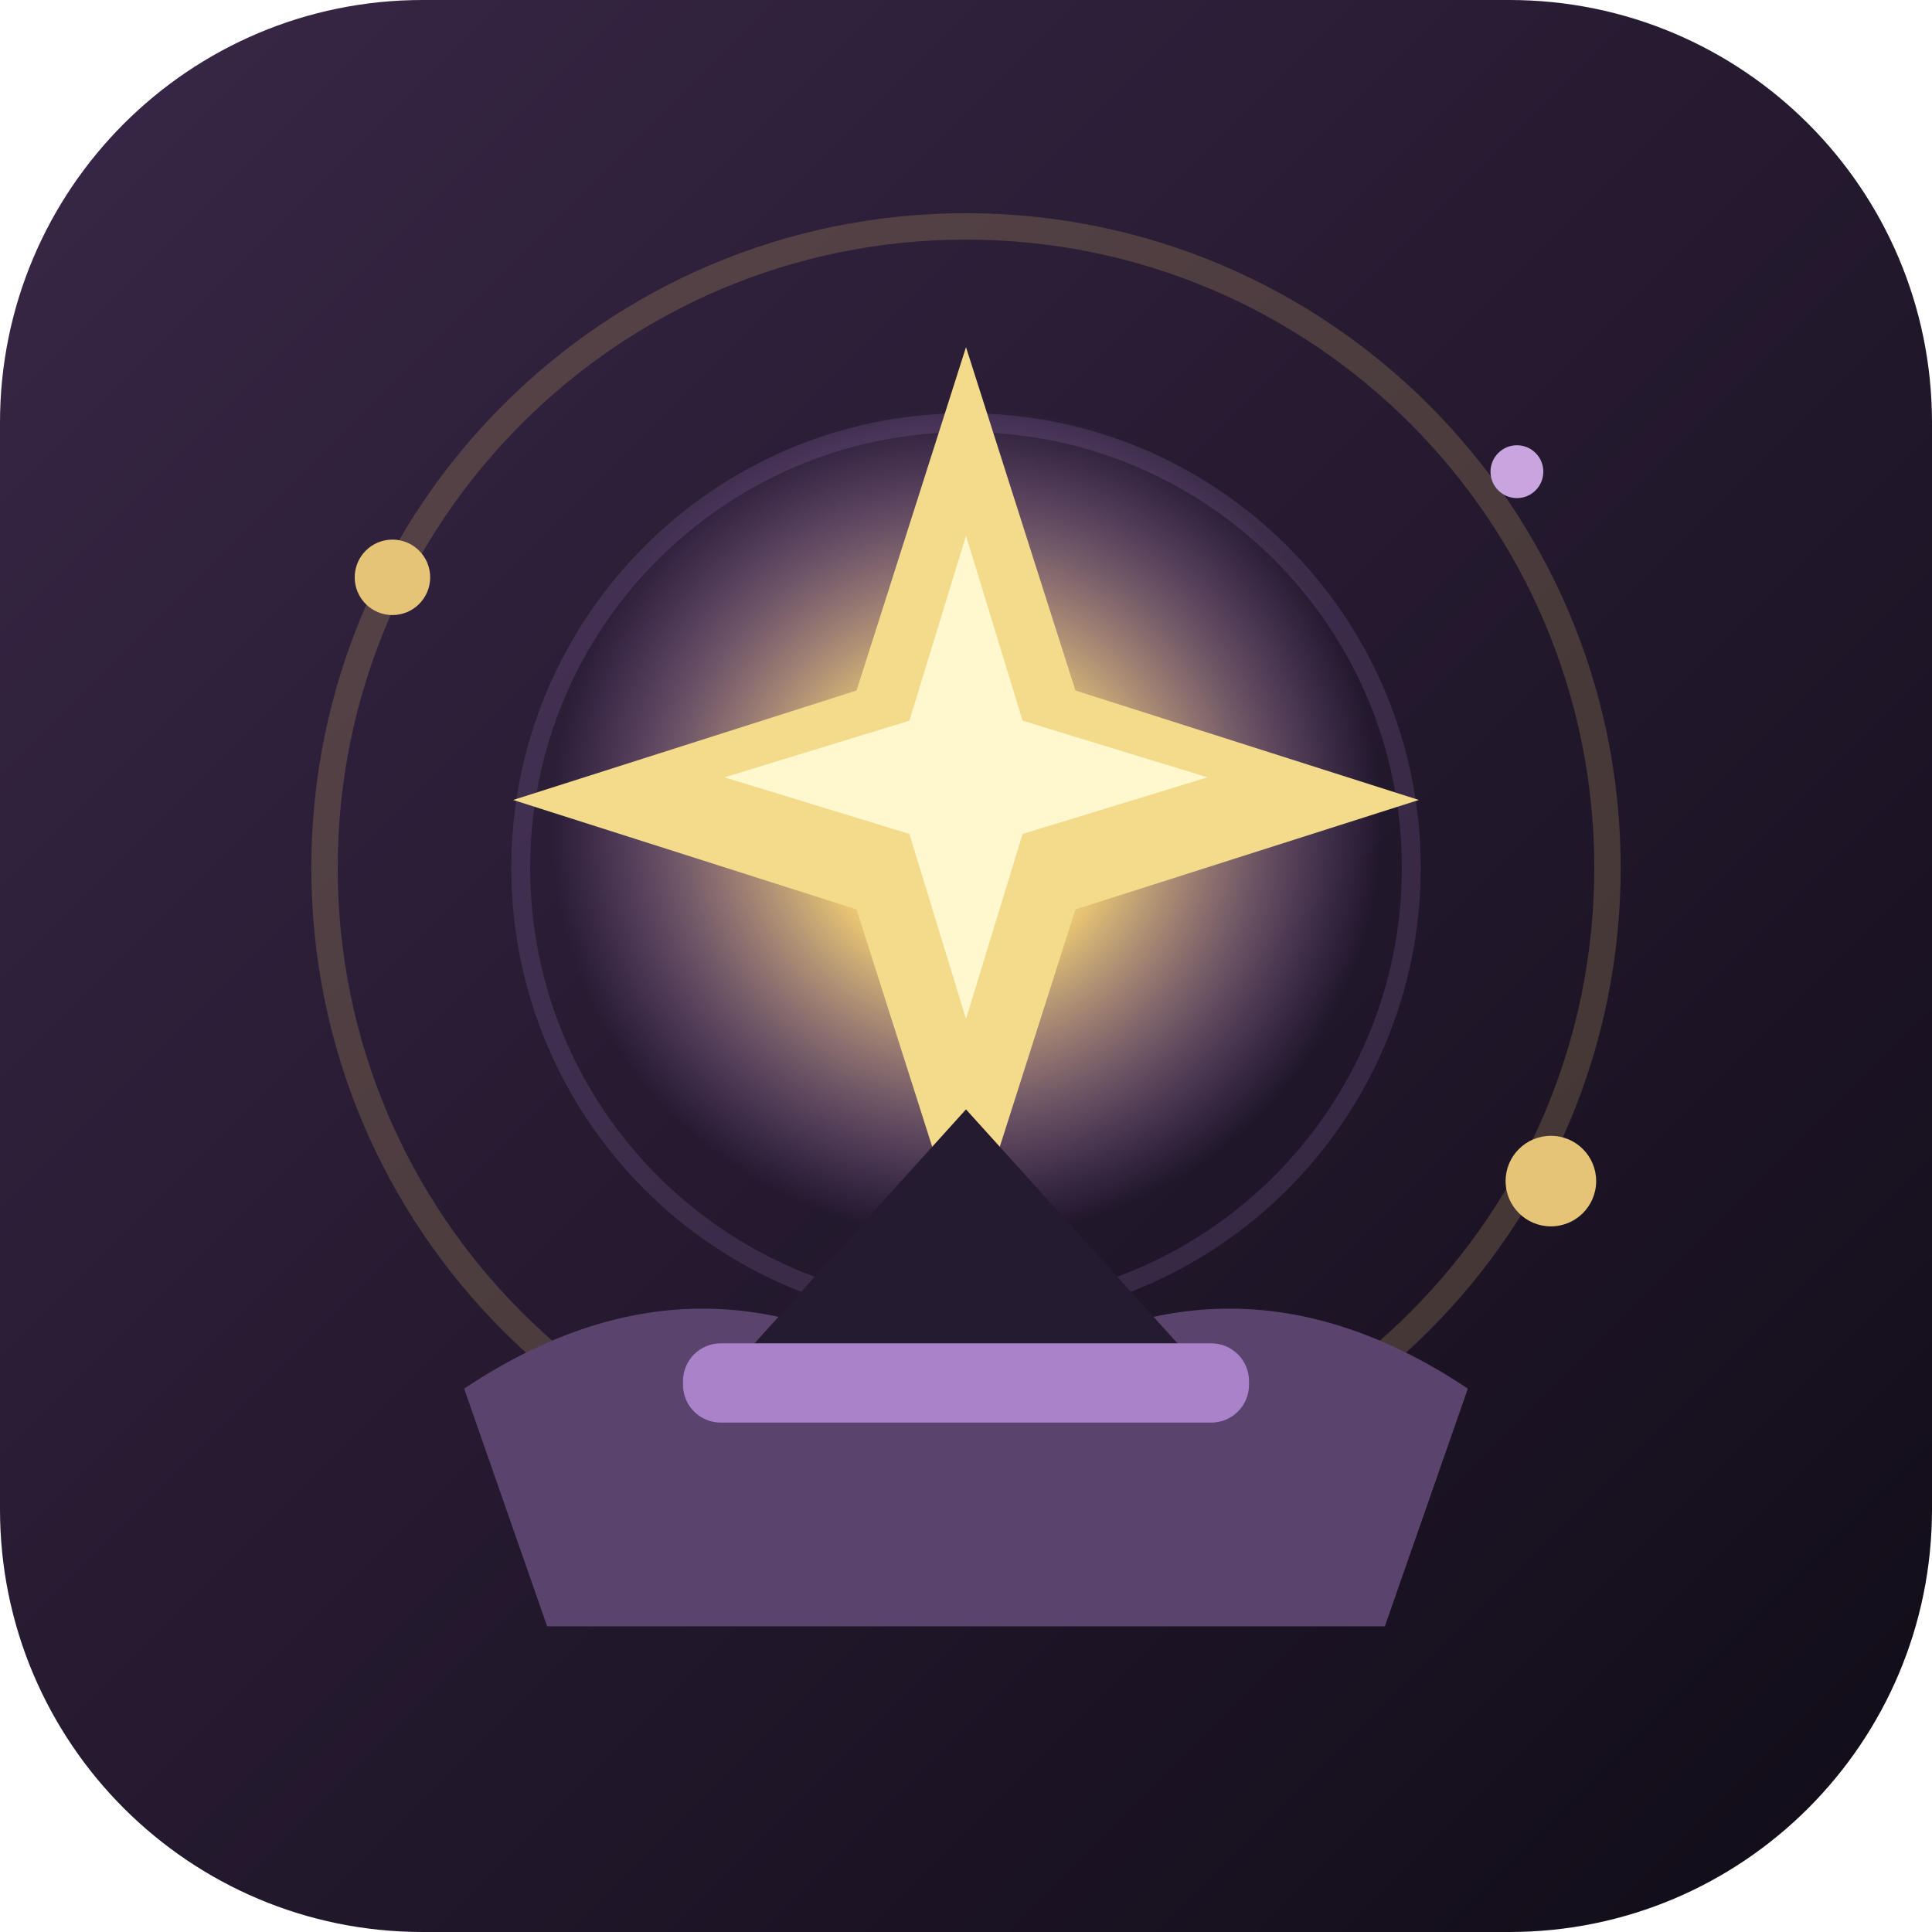
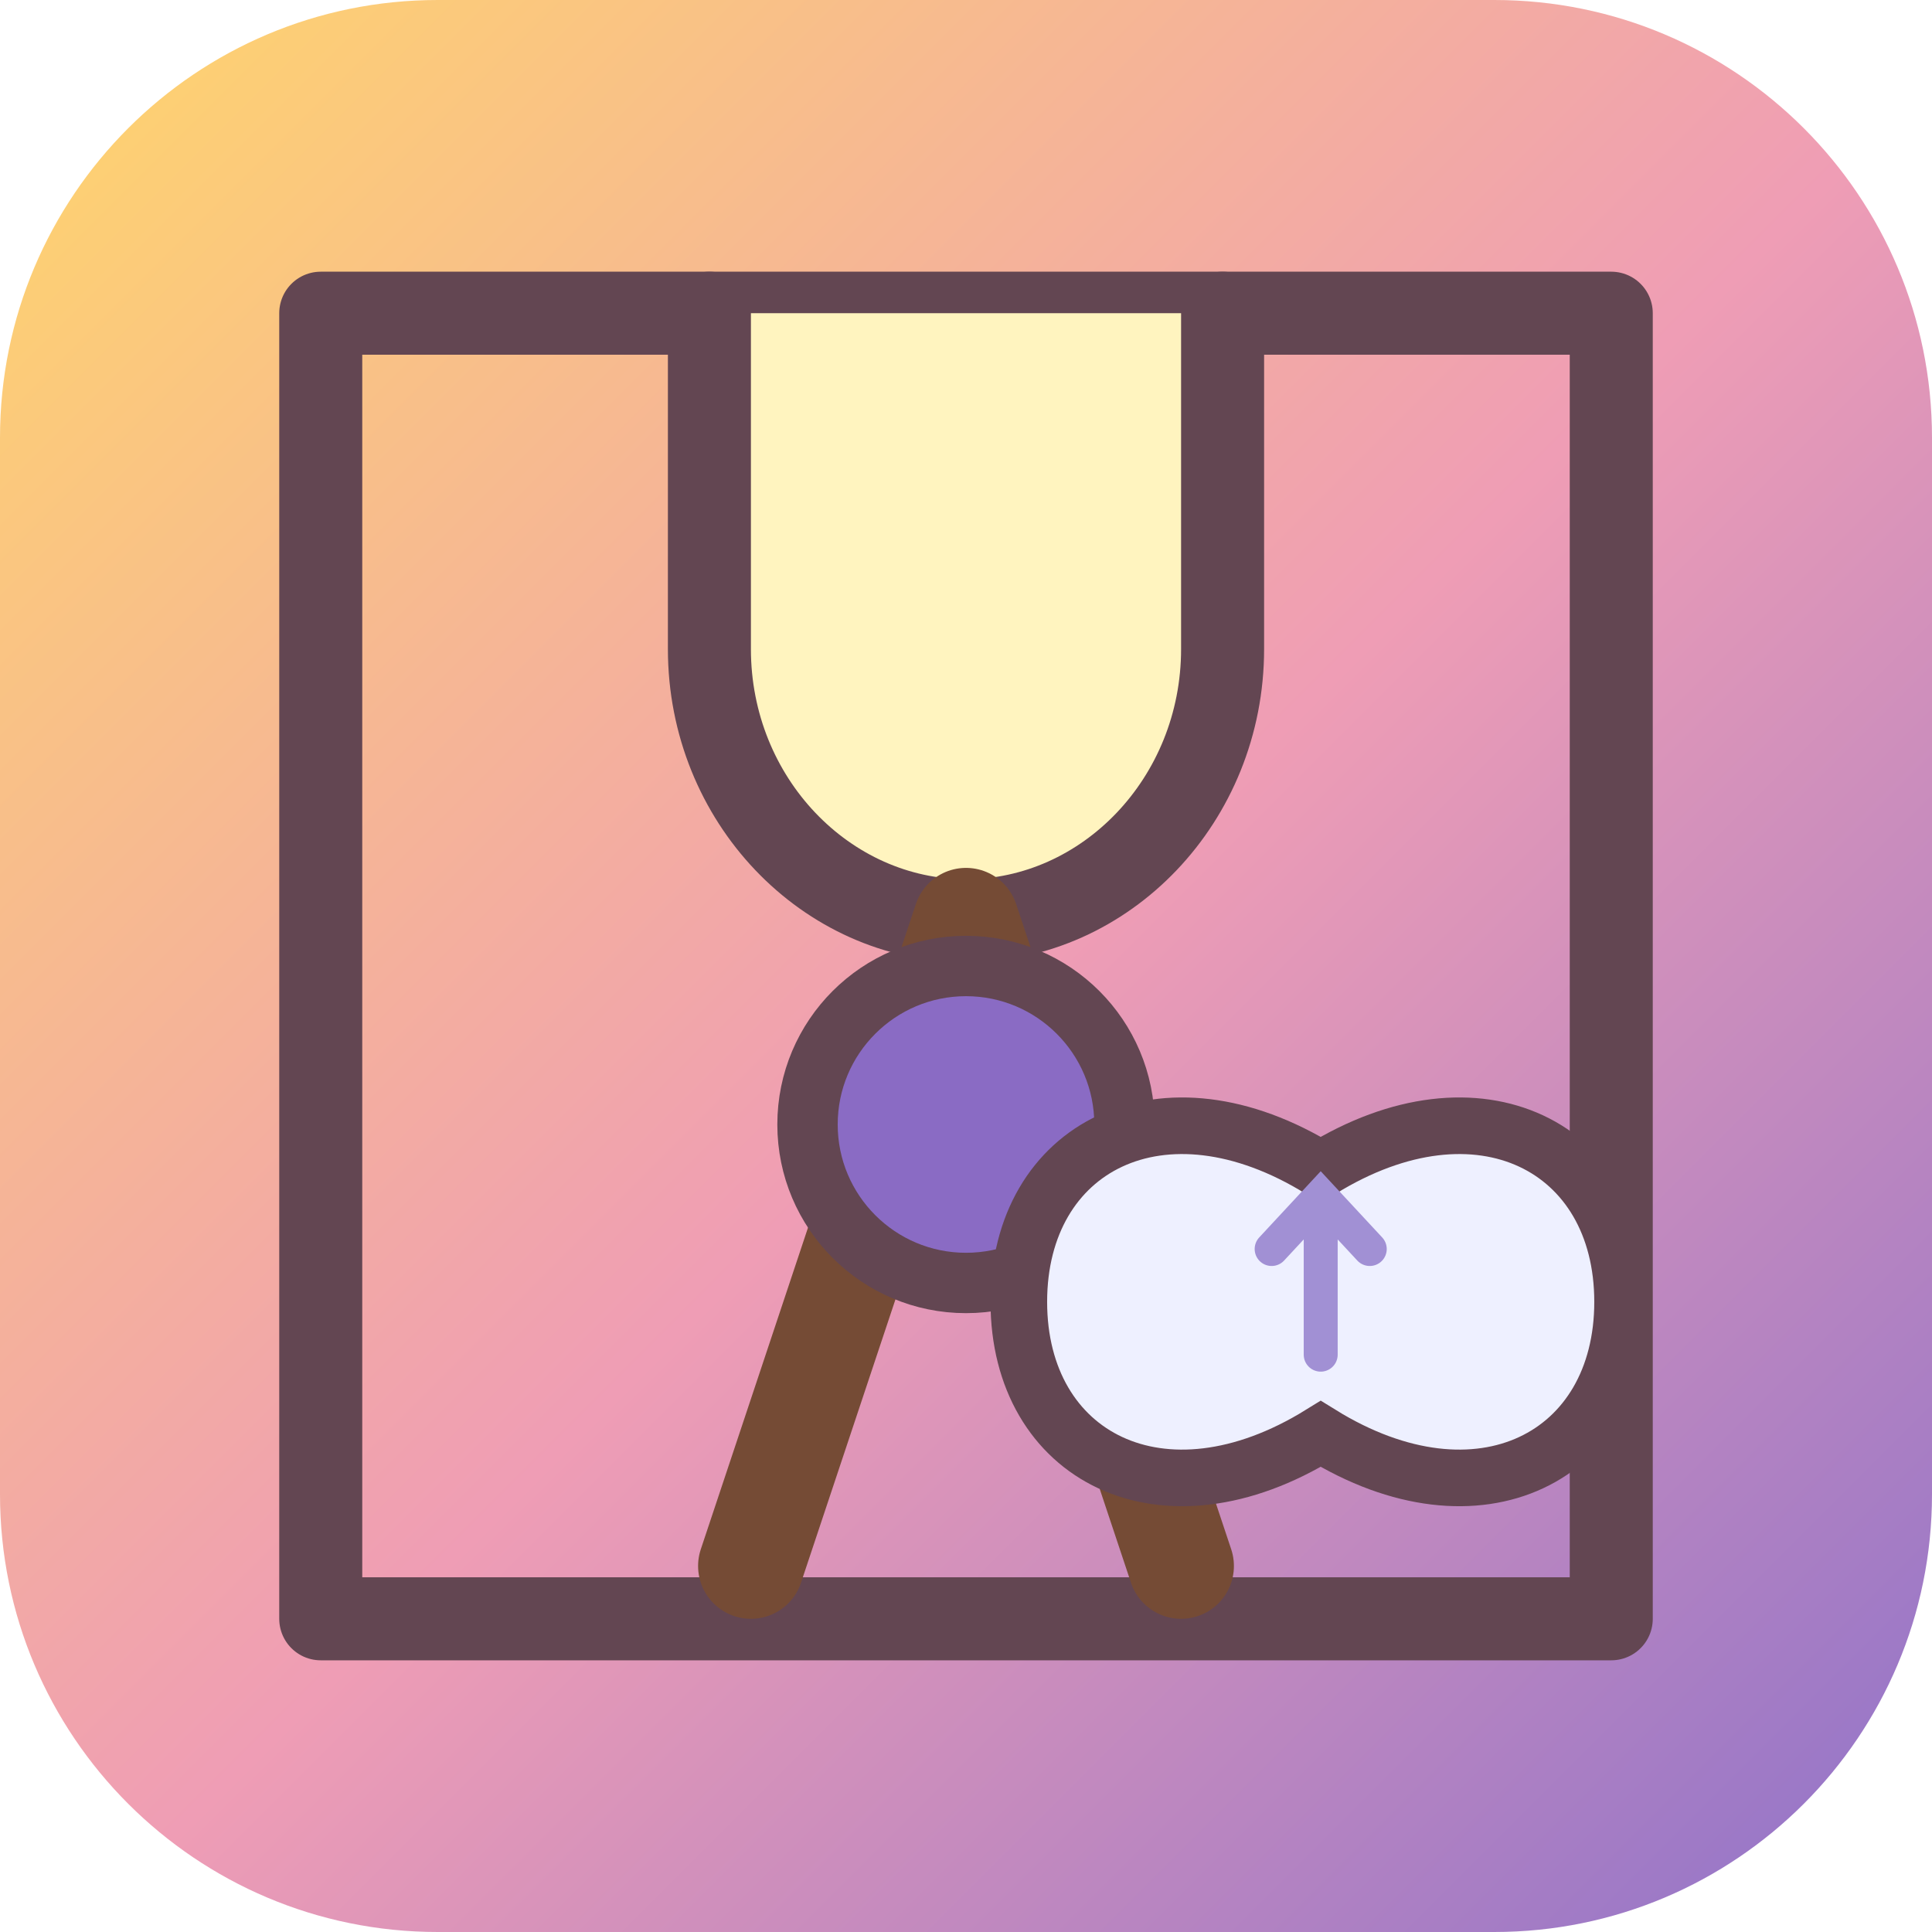
<svg xmlns="http://www.w3.org/2000/svg" viewBox="0 0 512 512">
  <defs>
    <linearGradient id="bg" x1="0" y1="0" x2="1" y2="1">
-       <stop stop-color="#392747" />
-       <stop offset="1" stop-color="#100c17" />
+       <stop stop-color="#ffd76a" />
+       <stop offset=".52" stop-color="#ef9db5" />
+       <stop offset="1" stop-color="#8d72ca" />
    </linearGradient>
-     <radialGradient id="glow">
-       <stop stop-color="#fff6c7" />
-       <stop offset=".35" stop-color="#e7c573" />
-       <stop offset="1" stop-color="#ad7dcf" stop-opacity="0" />
-     </radialGradient>
  </defs>
-   <rect width="512" height="512" rx="112" fill="url(#bg)" />
-   <circle cx="256" cy="230" r="170" fill="none" stroke="#e6c477" stroke-opacity=".2" stroke-width="7" />
-   <circle cx="256" cy="230" r="118" fill="none" stroke="#b589d7" stroke-opacity=".16" stroke-width="5" />
-   <circle cx="256" cy="218" r="110" fill="url(#glow)" />
-   <path d="m256 92 29 91 91 29-91 29-29 91-29-91-91-29 91-29z" fill="#f4db8c" />
-   <path d="m256 142 15 49 49 15-49 15-15 49-15-49-49-15 49-15z" fill="#fff8cf" />
-   <path d="M123 368c45-30 89-28 133 5 44-33 88-35 133-5l-22 63H145z" fill="#5a436d" />
-   <path d="M190 367 256 294l66 73z" fill="#251b30" />
-   <rect x="181" y="356" width="150" height="21" rx="10" fill="#aa82ca" />
-   <circle cx="104" cy="153" r="10" fill="#e6c477" />
-   <circle cx="402" cy="125" r="7" fill="#c9a5df" />
-   <circle cx="411" cy="313" r="12" fill="#e6c477" />
+   <rect width="512" height="512" rx="116" fill="url(#bg)" />
+   <path d="M85 83h342v346H85z" fill="none" stroke="#634652" stroke-width="22" stroke-linejoin="round" />
+   <path d="M188 83v89c0 40 31 72 68 72s68-32 68-72V83" fill="#fff4bf" stroke="#634652" stroke-width="22" stroke-linecap="round" />
+   <path d="m256 244-57 171m57-171 57 171" fill="none" stroke="#754b35" stroke-width="28" stroke-linecap="round" />
+   <circle cx="256" cy="298" r="42" fill="#8a6bc4" stroke="#634652" stroke-width="16" />
+   <path d="M350 310c42-26 80-6 80 35s-38 61-80 35c-42 26-80 6-80-35s38-61 80-35Z" fill="#eef0ff" stroke="#634652" stroke-width="15" />
+   <path d="m337 331 13-14 13 14m-13 28v-42" fill="none" stroke="#a190d4" stroke-width="9" stroke-linecap="round" />
</svg>
